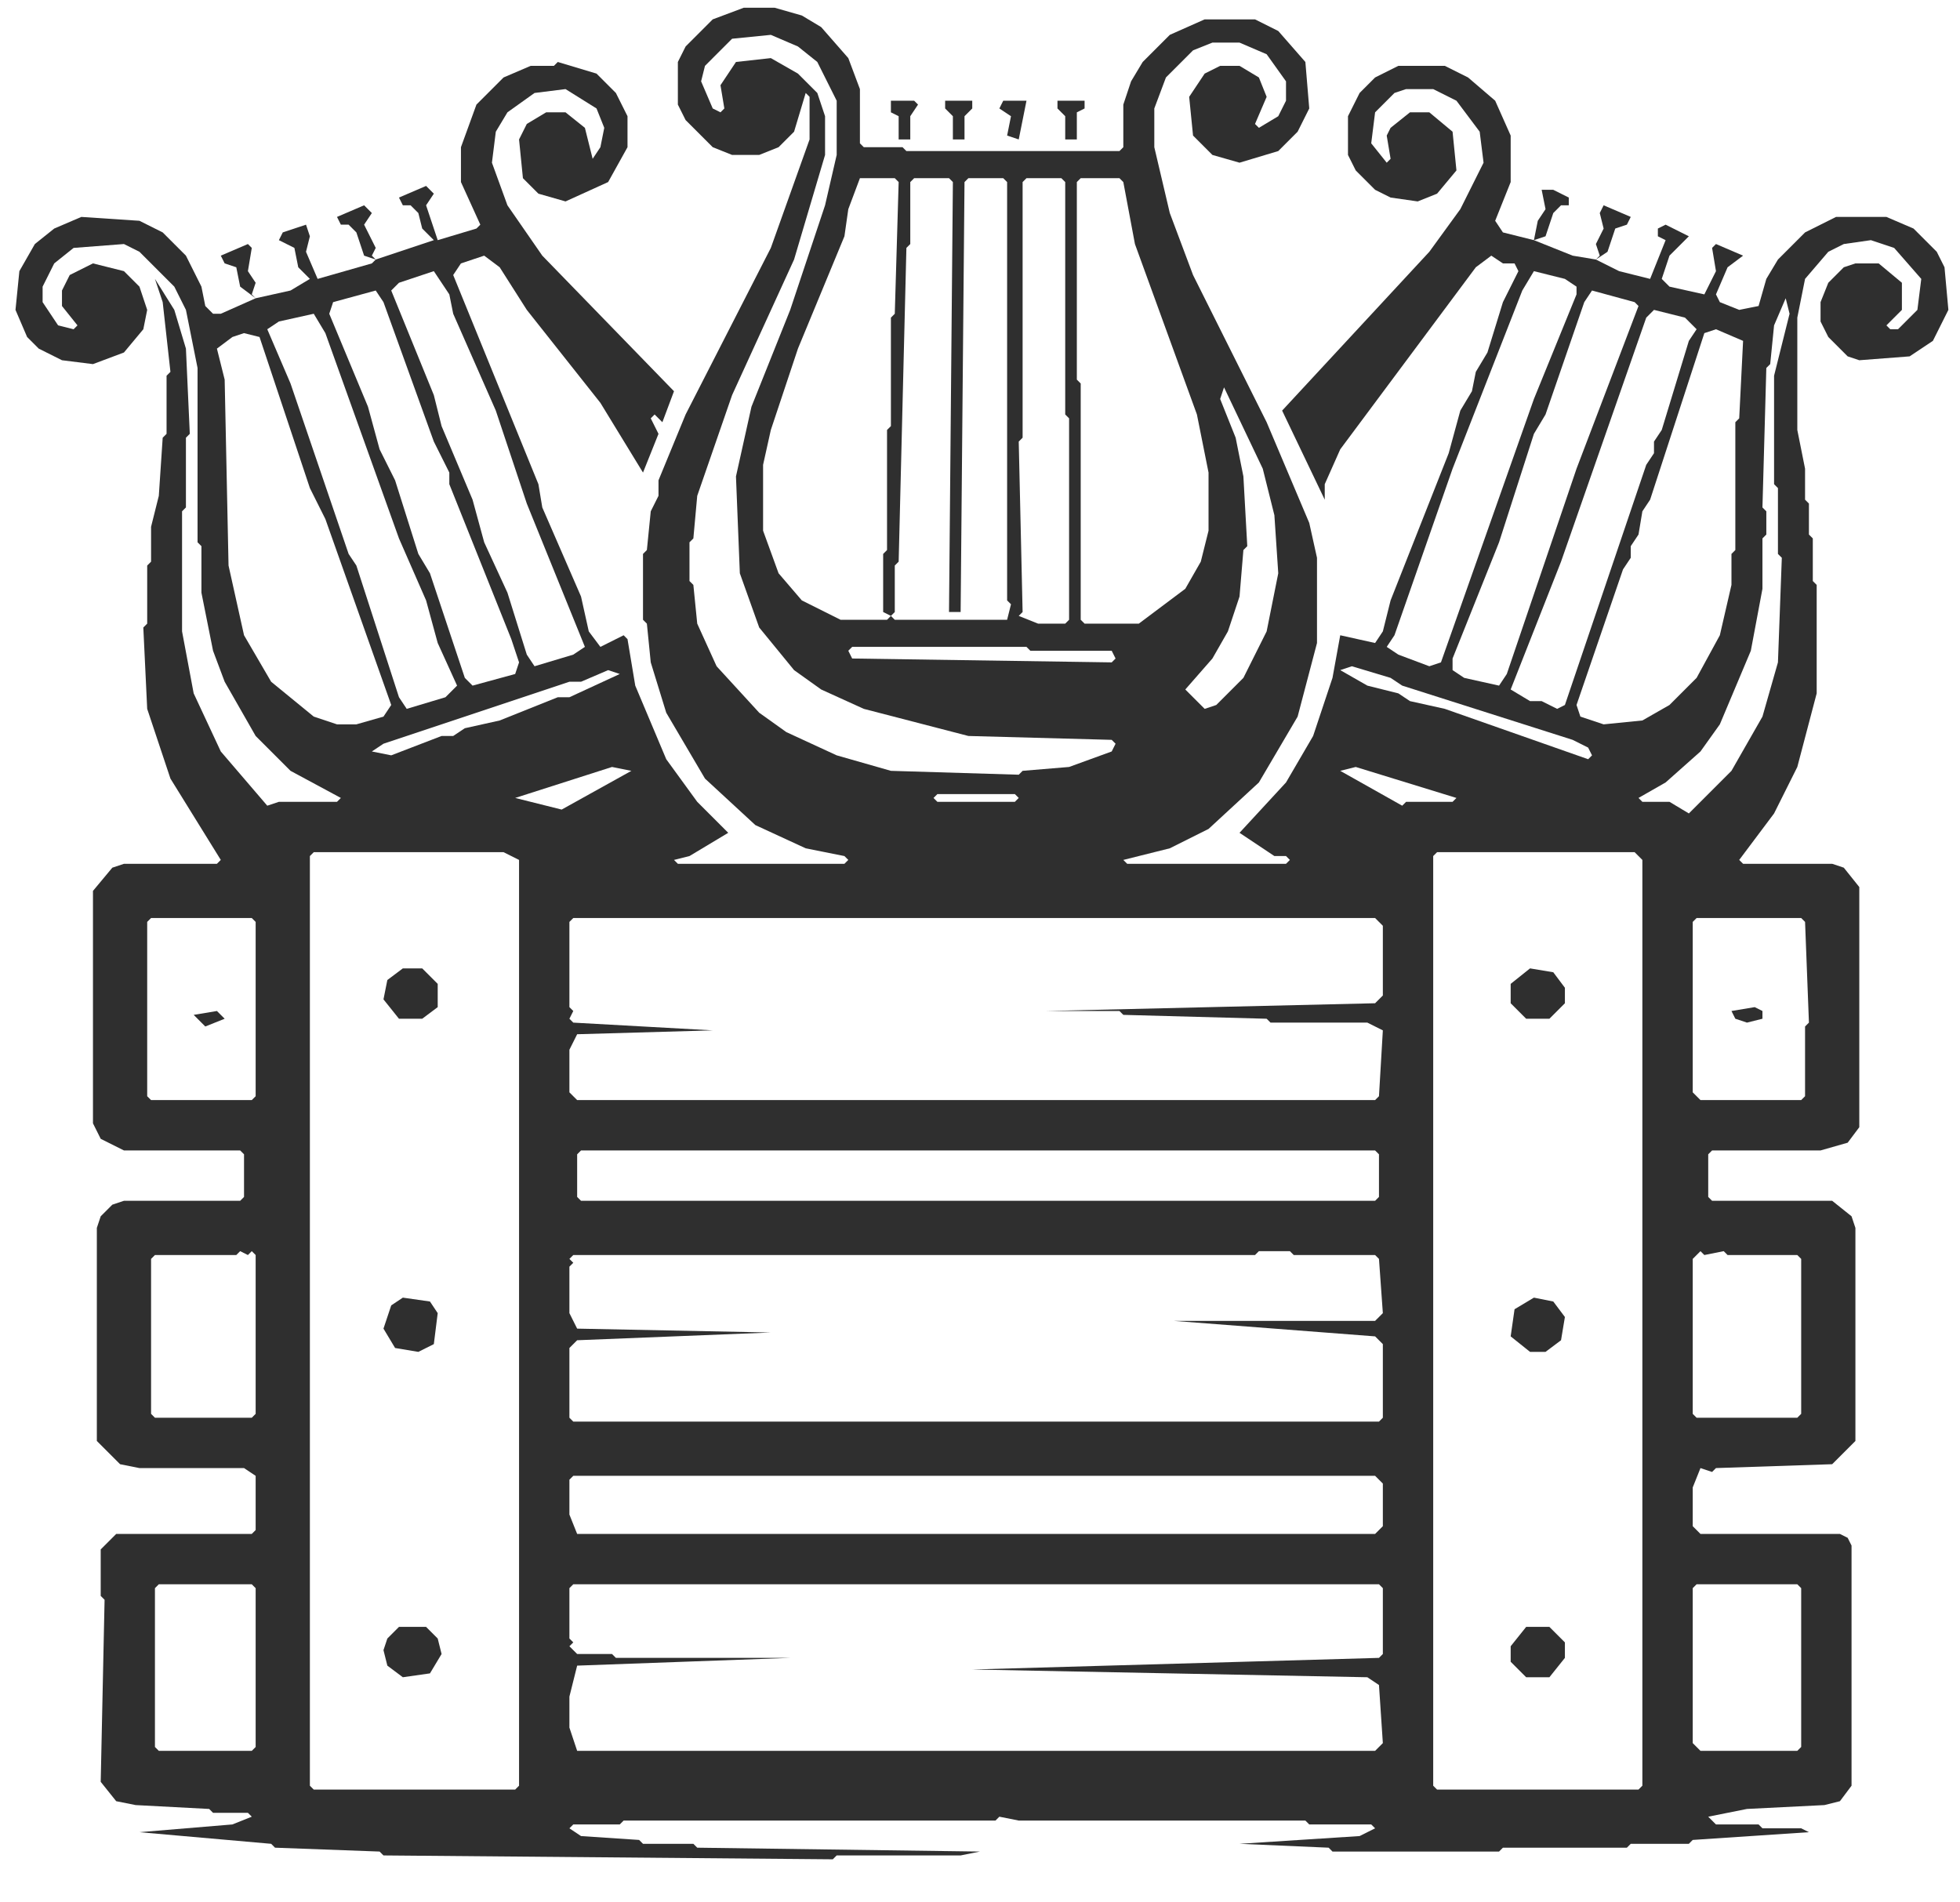
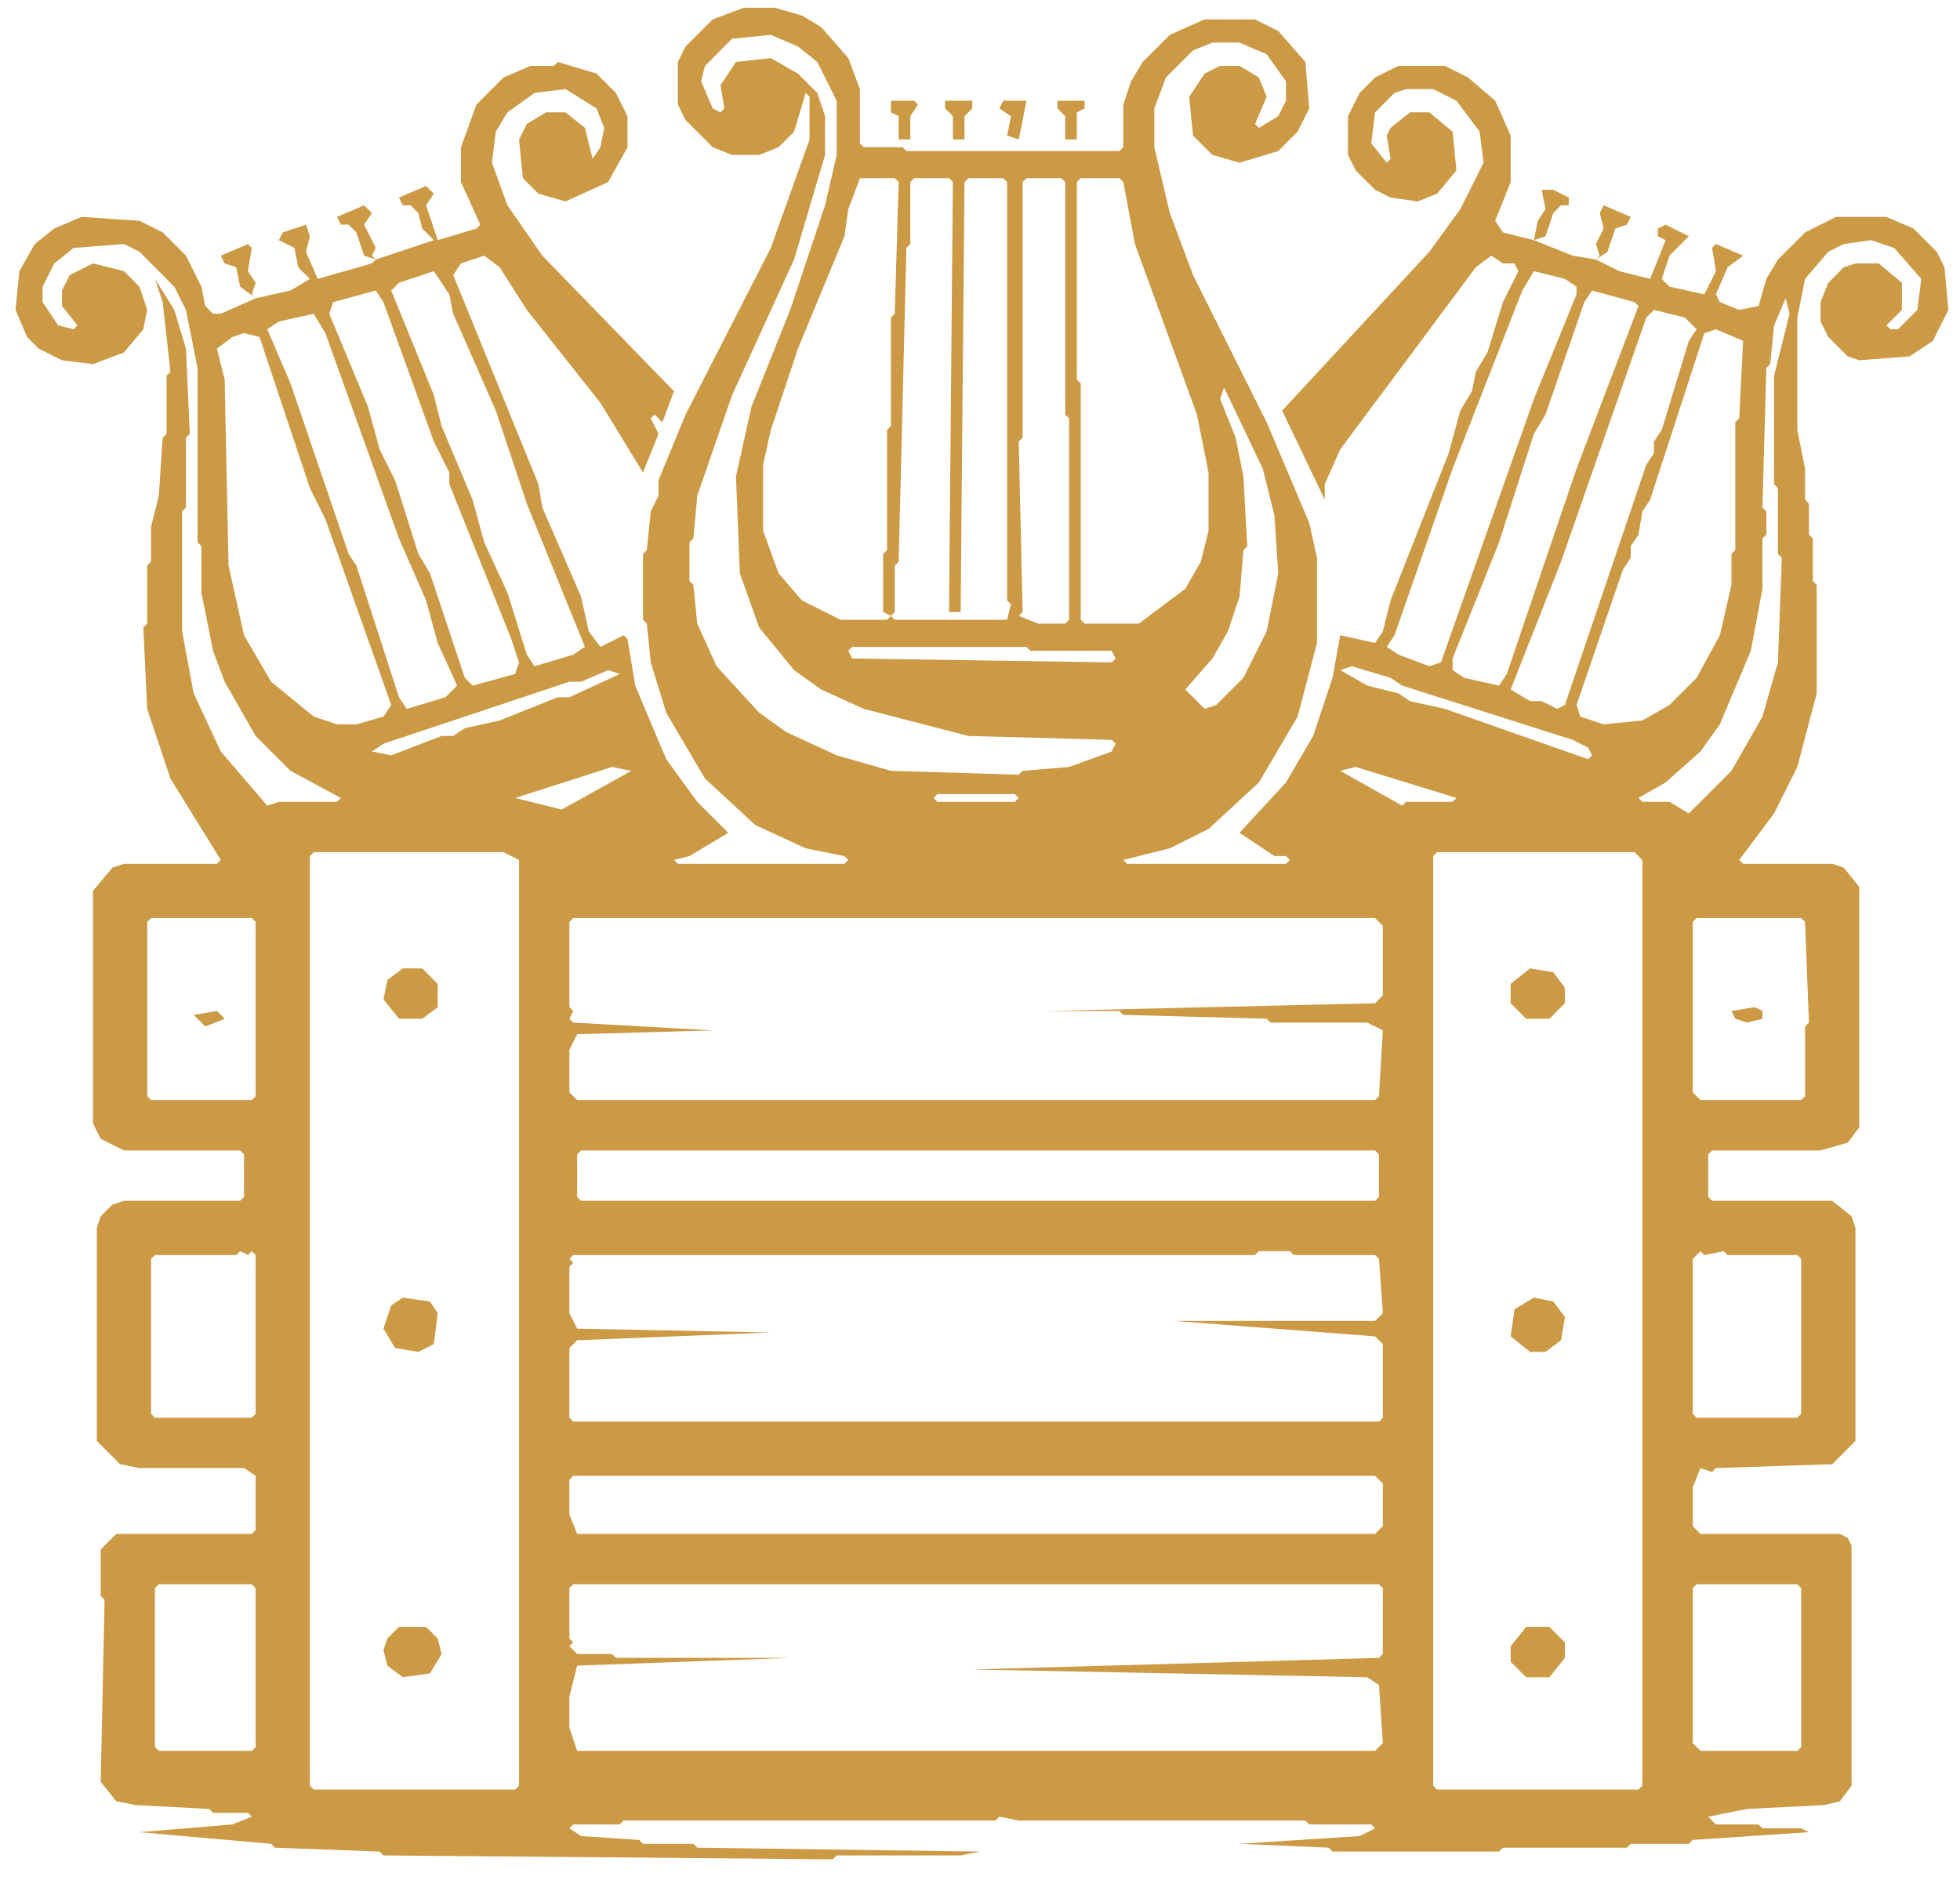
<svg xmlns="http://www.w3.org/2000/svg" viewBox="0 0 506 491" width="506" height="491">
-   <path d="M 9 63 L 5 70 L 4 80 L 7 87 L 10 90 L 16 93 L 24 94 L 32 91 L 37 85 L 38 80 L 36 74 L 32 70 L 24 68 L 18 71 L 16 75 L 16 79 L 20 84 L 19 85 L 15 84 L 11 78 L 11 74 L 14 68 L 19 64 L 32 63 L 36 65 L 45 74 L 48 80 L 51 95 L 51 140 L 52 141 L 52 153 L 55 168 L 58 176 L 66 190 L 75 199 L 88 206 L 87 207 L 72 207 L 69 208 L 57 194 L 50 179 L 47 163 L 47 132 L 48 131 L 48 113 L 49 112 L 48 90 L 45 80 L 40 72 L 42 78 L 44 96 L 43 97 L 43 112 L 42 113 L 41 128 L 39 136 L 39 145 L 38 146 L 38 161 L 37 162 L 38 183 L 44 201 L 57 222 L 56 223 L 32 223 L 29 224 L 24 230 L 24 290 L 26 294 L 32 297 L 62 297 L 63 298 L 63 309 L 62 310 L 32 310 L 29 311 L 26 314 L 25 317 L 25 372 L 31 378 L 36 379 L 63 379 L 66 381 L 66 395 L 65 396 L 30 396 L 26 400 L 26 412 L 27 413 L 26 460 L 30 465 L 35 466 L 54 467 L 55 468 L 64 468 L 65 469 L 60 471 L 36 473 L 70 476 L 71 477 L 98 478 L 99 479 L 215 480 L 216 479 L 248 479 L 253 478 L 180 477 L 179 476 L 166 476 L 165 475 L 150 474 L 147 472 L 148 471 L 160 471 L 161 470 L 257 470 L 258 469 L 263 470 L 337 470 L 338 471 L 354 471 L 355 472 L 351 474 L 320 476 L 343 477 L 344 478 L 387 478 L 388 477 L 420 477 L 421 476 L 436 476 L 437 475 L 467 473 L 465 472 L 455 472 L 454 471 L 443 471 L 441 469 L 451 467 L 471 466 L 475 465 L 478 461 L 478 399 L 477 397 L 475 396 L 439 396 L 437 394 L 437 384 L 439 379 L 442 380 L 443 379 L 473 378 L 479 372 L 479 317 L 478 314 L 473 310 L 442 310 L 441 309 L 441 298 L 442 297 L 470 297 L 477 295 L 480 291 L 480 229 L 476 224 L 473 223 L 450 223 L 449 222 L 458 210 L 464 198 L 469 179 L 469 151 L 468 150 L 468 139 L 467 138 L 467 130 L 466 129 L 466 121 L 464 111 L 464 82 L 466 72 L 472 65 L 476 63 L 483 62 L 489 64 L 496 72 L 495 80 L 490 85 L 488 85 L 487 84 L 491 80 L 491 73 L 485 68 L 479 68 L 476 69 L 472 73 L 470 78 L 470 83 L 472 87 L 477 92 L 480 93 L 493 92 L 499 88 L 503 80 L 502 69 L 500 65 L 494 59 L 487 56 L 474 56 L 466 60 L 459 67 L 456 72 L 454 79 L 449 80 L 444 78 L 443 76 L 446 69 L 450 66 L 443 63 L 442 64 L 443 70 L 440 76 L 431 74 L 429 72 L 431 66 L 436 61 L 430 58 L 428 59 L 428 61 L 430 62 L 426 72 L 418 70 L 412 67 L 415 65 L 417 59 L 420 58 L 421 56 L 414 53 L 413 55 L 414 59 L 412 63 L 413 66 L 412 67 L 406 66 L 396 62 L 399 61 L 401 55 L 403 53 L 405 53 L 405 51 L 401 49 L 398 49 L 399 54 L 397 57 L 396 62 L 388 60 L 386 57 L 390 47 L 390 35 L 386 26 L 379 20 L 373 17 L 361 17 L 355 20 L 351 24 L 348 30 L 348 40 L 350 44 L 355 49 L 359 51 L 366 52 L 371 50 L 376 44 L 375 34 L 369 29 L 364 29 L 359 33 L 358 35 L 359 41 L 358 42 L 354 37 L 355 29 L 360 24 L 363 23 L 370 23 L 376 26 L 382 34 L 383 42 L 377 54 L 369 65 L 331 106 L 342 129 L 342 125 L 346 116 L 381 69 L 385 66 L 388 68 L 391 68 L 392 70 L 388 78 L 384 91 L 381 96 L 380 101 L 377 106 L 374 117 L 359 155 L 357 163 L 355 166 L 346 164 L 344 175 L 339 190 L 332 202 L 320 215 L 329 221 L 332 221 L 333 222 L 332 223 L 291 223 L 290 222 L 302 219 L 312 214 L 325 202 L 335 185 L 340 166 L 340 144 L 338 135 L 327 109 L 308 71 L 302 55 L 298 38 L 298 28 L 301 20 L 308 13 L 313 11 L 320 11 L 327 14 L 332 21 L 332 26 L 330 30 L 325 33 L 324 32 L 327 25 L 325 20 L 320 17 L 315 17 L 311 19 L 307 25 L 308 35 L 313 40 L 320 42 L 330 39 L 335 34 L 338 28 L 337 16 L 330 8 L 324 5 L 311 5 L 302 9 L 295 16 L 292 21 L 290 27 L 290 38 L 289 39 L 234 39 L 233 38 L 223 38 L 222 37 L 222 23 L 219 15 L 212 7 L 207 4 L 200 2 L 192 2 L 184 5 L 177 12 L 175 16 L 175 27 L 177 31 L 184 38 L 189 40 L 196 40 L 201 38 L 205 34 L 208 24 L 209 25 L 209 36 L 199 64 L 177 107 L 170 124 L 170 128 L 168 132 L 167 142 L 166 143 L 166 160 L 167 161 L 168 171 L 172 184 L 182 201 L 195 213 L 208 219 L 218 221 L 219 222 L 218 223 L 175 223 L 174 222 L 178 221 L 188 215 L 180 207 L 172 196 L 164 177 L 162 165 L 161 164 L 155 167 L 152 163 L 150 154 L 140 131 L 139 125 L 117 71 L 119 68 L 125 66 L 129 69 L 136 80 L 155 104 L 166 122 L 170 112 L 168 108 L 169 107 L 171 109 L 174 101 L 140 66 L 131 53 L 127 42 L 128 34 L 131 29 L 138 24 L 146 23 L 154 28 L 156 33 L 155 38 L 153 41 L 151 33 L 146 29 L 141 29 L 136 32 L 134 36 L 135 46 L 139 50 L 146 52 L 157 47 L 162 38 L 162 30 L 159 24 L 154 19 L 144 16 L 143 17 L 137 17 L 130 20 L 123 27 L 119 38 L 119 47 L 124 58 L 123 59 L 113 62 L 110 53 L 112 50 L 110 48 L 103 51 L 104 53 L 106 53 L 108 55 L 109 59 L 112 62 L 97 67 L 96 66 L 97 64 L 94 58 L 96 55 L 94 53 L 87 56 L 88 58 L 90 58 L 92 60 L 94 66 L 97 67 L 96 68 L 82 72 L 79 65 L 80 61 L 79 58 L 73 60 L 72 62 L 76 64 L 77 69 L 80 72 L 75 75 L 66 77 L 65 76 L 66 73 L 64 70 L 65 64 L 64 63 L 57 66 L 58 68 L 61 69 L 62 74 L 66 77 L 57 81 L 55 81 L 53 79 L 52 74 L 48 66 L 42 60 L 36 57 L 21 56 L 14 59 Z M 396 335 L 391 338 L 390 345 L 395 349 L 399 349 L 403 346 L 404 340 L 401 336 Z M 104 335 L 101 337 L 99 343 L 102 348 L 108 349 L 112 347 L 113 339 L 111 336 Z M 103 420 L 100 423 L 99 426 L 100 430 L 104 433 L 111 432 L 114 427 L 113 423 L 110 420 Z M 104 250 L 100 253 L 99 258 L 103 263 L 109 263 L 113 260 L 113 254 L 109 250 Z M 394 420 L 390 425 L 390 429 L 394 433 L 400 433 L 404 428 L 404 424 L 400 420 Z M 395 250 L 390 254 L 390 259 L 394 263 L 400 263 L 404 259 L 404 255 L 401 251 Z M 244 26 L 244 28 L 246 30 L 246 36 L 249 36 L 249 30 L 251 28 L 251 26 Z M 230 26 L 230 29 L 232 30 L 232 36 L 235 36 L 235 30 L 237 27 L 236 26 Z M 273 26 L 273 28 L 275 30 L 275 36 L 278 36 L 278 29 L 280 28 L 280 26 Z M 259 26 L 258 28 L 261 30 L 260 35 L 263 36 L 265 26 Z M 50 262 L 53 265 L 58 263 L 56 261 Z M 447 261 L 448 263 L 451 264 L 455 263 L 455 261 L 453 260 Z M 371 220 L 422 220 L 424 222 L 424 461 L 423 462 L 371 462 L 370 461 L 370 221 Z M 81 220 L 130 220 L 134 222 L 134 461 L 133 462 L 81 462 L 80 461 L 80 221 Z M 147 238 L 148 237 L 355 237 L 357 239 L 357 257 L 355 259 L 270 261 L 289 261 L 290 262 L 327 263 L 328 264 L 353 264 L 357 266 L 356 283 L 355 284 L 149 284 L 147 282 L 147 271 L 149 267 L 184 266 L 148 264 L 147 263 L 148 261 L 147 260 Z M 356 325 L 357 339 L 355 341 L 303 341 L 355 345 L 357 347 L 357 366 L 356 367 L 148 367 L 147 366 L 147 348 L 149 346 L 199 344 L 149 343 L 147 339 L 147 327 L 148 326 L 147 325 L 148 324 L 324 324 L 325 323 L 333 323 L 334 324 L 355 324 Z M 147 410 L 148 409 L 356 409 L 357 410 L 357 427 L 356 428 L 251 431 L 353 433 L 356 435 L 357 450 L 355 452 L 149 452 L 147 446 L 147 438 L 149 430 L 204 428 L 159 428 L 158 427 L 149 427 L 147 425 L 148 424 L 147 423 Z M 147 382 L 148 381 L 355 381 L 357 383 L 357 394 L 355 396 L 149 396 L 147 391 Z M 279 46 L 289 46 L 290 47 L 293 63 L 309 107 L 312 122 L 312 137 L 310 145 L 306 152 L 294 161 L 280 161 L 279 160 L 279 99 L 278 98 L 278 47 Z M 236 46 L 245 46 L 246 47 L 245 158 L 248 158 L 249 47 L 250 46 L 259 46 L 260 47 L 260 155 L 261 156 L 260 160 L 231 160 L 230 159 L 231 158 L 231 146 L 232 145 L 234 64 L 235 63 L 235 47 Z M 149 298 L 150 297 L 355 297 L 356 298 L 356 309 L 355 310 L 150 310 L 149 309 Z M 222 46 L 231 46 L 232 47 L 231 81 L 230 82 L 230 110 L 229 111 L 229 142 L 228 143 L 228 158 L 230 159 L 229 160 L 217 160 L 207 155 L 201 148 L 197 137 L 197 120 L 199 111 L 206 90 L 218 61 L 219 54 Z M 189 10 L 199 9 L 206 12 L 211 16 L 216 26 L 216 40 L 213 53 L 204 80 L 194 105 L 190 123 L 191 148 L 196 162 L 205 173 L 212 178 L 223 183 L 250 190 L 287 191 L 288 192 L 287 194 L 276 198 L 264 199 L 263 200 L 230 199 L 216 195 L 203 189 L 196 184 L 185 172 L 180 161 L 179 151 L 178 150 L 178 140 L 179 139 L 180 128 L 189 102 L 205 67 L 213 40 L 213 30 L 211 24 L 206 19 L 199 15 L 190 16 L 186 22 L 187 28 L 186 29 L 184 28 L 181 21 L 182 17 Z M 60 87 L 63 86 L 67 87 L 80 126 L 84 134 L 101 182 L 99 185 L 92 187 L 87 187 L 81 185 L 70 176 L 63 164 L 59 146 L 58 98 L 56 90 Z M 443 85 L 450 88 L 449 108 L 448 109 L 448 142 L 447 143 L 447 151 L 444 164 L 438 175 L 431 182 L 424 186 L 414 187 L 408 185 L 407 182 L 419 147 L 421 144 L 421 141 L 423 138 L 424 132 L 426 129 L 440 86 Z M 86 78 L 97 75 L 99 78 L 112 114 L 116 122 L 116 125 L 132 165 L 134 171 L 133 174 L 122 177 L 120 175 L 111 148 L 108 143 L 102 124 L 98 116 L 95 105 L 85 81 Z M 103 73 L 112 70 L 116 76 L 117 81 L 128 106 L 136 130 L 151 167 L 148 169 L 138 172 L 136 169 L 131 153 L 125 140 L 122 129 L 114 110 L 112 102 L 101 75 Z M 72 83 L 81 81 L 84 86 L 103 139 L 110 155 L 113 166 L 118 177 L 115 180 L 105 183 L 103 180 L 92 146 L 90 143 L 75 99 L 69 85 Z M 422 78 L 423 79 L 407 121 L 389 174 L 387 177 L 378 175 L 375 173 L 375 170 L 387 140 L 396 112 L 399 107 L 409 78 L 411 75 Z M 404 72 L 407 74 L 407 76 L 396 103 L 372 171 L 369 172 L 361 169 L 358 167 L 360 164 L 375 121 L 393 75 L 396 70 Z M 435 82 L 438 85 L 436 88 L 429 111 L 427 114 L 427 117 L 425 120 L 404 182 L 402 183 L 398 181 L 395 181 L 390 178 L 403 145 L 425 82 L 427 80 Z M 438 237 L 465 237 L 466 238 L 467 264 L 466 265 L 466 283 L 465 284 L 439 284 L 437 282 L 437 238 Z M 265 46 L 274 46 L 275 47 L 275 107 L 276 108 L 276 160 L 275 161 L 268 161 L 263 159 L 264 158 L 263 114 L 264 113 L 264 47 Z M 39 237 L 65 237 L 66 238 L 66 283 L 65 284 L 39 284 L 38 283 L 38 238 Z M 438 409 L 464 409 L 465 410 L 465 451 L 464 452 L 439 452 L 437 450 L 437 410 Z M 439 323 L 440 324 L 445 323 L 446 324 L 464 324 L 465 325 L 465 365 L 464 366 L 438 366 L 437 365 L 437 325 Z M 65 323 L 66 324 L 66 365 L 65 366 L 40 366 L 39 365 L 39 325 L 40 324 L 61 324 L 62 323 L 64 324 Z M 41 409 L 65 409 L 66 410 L 66 451 L 65 452 L 41 452 L 40 451 L 40 410 Z M 461 77 L 462 81 L 458 97 L 458 125 L 459 126 L 459 143 L 460 144 L 459 171 L 455 185 L 447 199 L 436 210 L 431 207 L 424 207 L 423 206 L 430 202 L 439 194 L 444 187 L 452 168 L 455 152 L 455 139 L 456 138 L 456 132 L 455 131 L 456 95 L 457 94 L 458 84 Z M 316 100 L 326 121 L 329 133 L 330 148 L 327 163 L 321 175 L 314 182 L 311 183 L 306 178 L 313 170 L 317 163 L 320 154 L 321 142 L 322 141 L 321 123 L 319 113 L 315 103 Z M 219 168 L 220 167 L 265 167 L 266 168 L 287 168 L 288 170 L 287 171 L 220 170 Z M 346 173 L 349 172 L 359 175 L 362 177 L 406 191 L 410 193 L 411 195 L 410 196 L 373 183 L 364 181 L 361 179 L 353 177 Z M 160 174 L 147 180 L 144 180 L 129 186 L 120 188 L 117 190 L 114 190 L 101 195 L 96 194 L 99 192 L 147 176 L 150 176 L 157 173 Z M 163 199 L 145 209 L 133 206 L 158 198 Z M 346 199 L 350 198 L 376 206 L 375 207 L 363 207 L 362 208 Z M 241 206 L 242 205 L 262 205 L 263 206 L 262 207 L 242 207 Z" fill="#2f2f2f" fill-rule="evenodd" />
+   <path d="M 9 63 L 5 70 L 4 80 L 7 87 L 10 90 L 16 93 L 24 94 L 32 91 L 37 85 L 38 80 L 36 74 L 32 70 L 24 68 L 18 71 L 16 75 L 16 79 L 20 84 L 19 85 L 15 84 L 11 78 L 11 74 L 14 68 L 19 64 L 32 63 L 36 65 L 45 74 L 48 80 L 51 95 L 51 140 L 52 141 L 52 153 L 55 168 L 58 176 L 66 190 L 75 199 L 88 206 L 87 207 L 72 207 L 69 208 L 57 194 L 50 179 L 47 163 L 47 132 L 48 131 L 48 113 L 49 112 L 48 90 L 45 80 L 40 72 L 42 78 L 44 96 L 43 97 L 43 112 L 42 113 L 41 128 L 39 136 L 39 145 L 38 146 L 38 161 L 37 162 L 38 183 L 44 201 L 57 222 L 56 223 L 32 223 L 29 224 L 24 230 L 24 290 L 26 294 L 32 297 L 62 297 L 63 298 L 63 309 L 62 310 L 32 310 L 29 311 L 26 314 L 25 317 L 25 372 L 31 378 L 36 379 L 63 379 L 66 381 L 66 395 L 65 396 L 30 396 L 26 400 L 26 412 L 27 413 L 26 460 L 30 465 L 35 466 L 54 467 L 55 468 L 64 468 L 65 469 L 60 471 L 36 473 L 70 476 L 71 477 L 98 478 L 99 479 L 215 480 L 216 479 L 248 479 L 253 478 L 180 477 L 179 476 L 166 476 L 165 475 L 150 474 L 147 472 L 148 471 L 160 471 L 161 470 L 257 470 L 258 469 L 263 470 L 337 470 L 338 471 L 354 471 L 355 472 L 351 474 L 320 476 L 343 477 L 344 478 L 387 478 L 388 477 L 420 477 L 421 476 L 436 476 L 437 475 L 467 473 L 465 472 L 455 472 L 454 471 L 443 471 L 441 469 L 451 467 L 471 466 L 475 465 L 478 461 L 478 399 L 477 397 L 475 396 L 439 396 L 437 394 L 437 384 L 439 379 L 442 380 L 443 379 L 473 378 L 479 372 L 479 317 L 478 314 L 473 310 L 442 310 L 441 309 L 441 298 L 442 297 L 470 297 L 477 295 L 480 291 L 480 229 L 476 224 L 473 223 L 450 223 L 449 222 L 458 210 L 464 198 L 469 179 L 469 151 L 468 150 L 468 139 L 467 138 L 467 130 L 466 129 L 466 121 L 464 111 L 464 82 L 466 72 L 472 65 L 476 63 L 483 62 L 489 64 L 496 72 L 495 80 L 490 85 L 488 85 L 487 84 L 491 80 L 491 73 L 485 68 L 479 68 L 476 69 L 472 73 L 470 78 L 470 83 L 472 87 L 477 92 L 480 93 L 493 92 L 499 88 L 503 80 L 502 69 L 500 65 L 494 59 L 487 56 L 474 56 L 466 60 L 459 67 L 456 72 L 454 79 L 449 80 L 444 78 L 443 76 L 446 69 L 450 66 L 443 63 L 442 64 L 443 70 L 440 76 L 431 74 L 429 72 L 431 66 L 436 61 L 430 58 L 428 59 L 428 61 L 430 62 L 426 72 L 418 70 L 412 67 L 415 65 L 417 59 L 420 58 L 421 56 L 414 53 L 413 55 L 414 59 L 412 63 L 413 66 L 412 67 L 406 66 L 396 62 L 399 61 L 401 55 L 403 53 L 405 53 L 405 51 L 401 49 L 398 49 L 399 54 L 397 57 L 396 62 L 388 60 L 386 57 L 390 47 L 390 35 L 386 26 L 379 20 L 373 17 L 361 17 L 355 20 L 351 24 L 348 30 L 348 40 L 350 44 L 355 49 L 359 51 L 366 52 L 371 50 L 376 44 L 375 34 L 369 29 L 364 29 L 359 33 L 358 35 L 359 41 L 358 42 L 354 37 L 355 29 L 360 24 L 363 23 L 370 23 L 376 26 L 382 34 L 383 42 L 377 54 L 369 65 L 331 106 L 342 129 L 342 125 L 346 116 L 381 69 L 385 66 L 388 68 L 391 68 L 392 70 L 388 78 L 384 91 L 381 96 L 380 101 L 377 106 L 374 117 L 359 155 L 357 163 L 355 166 L 346 164 L 344 175 L 339 190 L 332 202 L 320 215 L 329 221 L 332 221 L 333 222 L 332 223 L 291 223 L 290 222 L 302 219 L 312 214 L 325 202 L 335 185 L 340 166 L 340 144 L 338 135 L 327 109 L 308 71 L 302 55 L 298 38 L 298 28 L 301 20 L 308 13 L 313 11 L 320 11 L 327 14 L 332 21 L 332 26 L 330 30 L 325 33 L 324 32 L 327 25 L 325 20 L 320 17 L 315 17 L 311 19 L 307 25 L 308 35 L 313 40 L 320 42 L 330 39 L 335 34 L 338 28 L 337 16 L 330 8 L 324 5 L 311 5 L 302 9 L 295 16 L 292 21 L 290 27 L 290 38 L 289 39 L 234 39 L 233 38 L 223 38 L 222 37 L 222 23 L 219 15 L 212 7 L 207 4 L 200 2 L 192 2 L 184 5 L 177 12 L 175 16 L 175 27 L 177 31 L 184 38 L 189 40 L 196 40 L 201 38 L 205 34 L 208 24 L 209 25 L 209 36 L 199 64 L 177 107 L 170 124 L 170 128 L 168 132 L 167 142 L 166 143 L 166 160 L 167 161 L 168 171 L 172 184 L 182 201 L 195 213 L 208 219 L 218 221 L 219 222 L 218 223 L 175 223 L 174 222 L 178 221 L 188 215 L 180 207 L 172 196 L 164 177 L 162 165 L 161 164 L 155 167 L 152 163 L 150 154 L 140 131 L 139 125 L 117 71 L 119 68 L 125 66 L 129 69 L 136 80 L 155 104 L 166 122 L 170 112 L 168 108 L 169 107 L 171 109 L 174 101 L 140 66 L 131 53 L 127 42 L 128 34 L 131 29 L 138 24 L 146 23 L 154 28 L 156 33 L 155 38 L 153 41 L 151 33 L 146 29 L 141 29 L 136 32 L 134 36 L 135 46 L 139 50 L 146 52 L 157 47 L 162 38 L 162 30 L 159 24 L 154 19 L 144 16 L 143 17 L 137 17 L 130 20 L 123 27 L 119 38 L 119 47 L 124 58 L 123 59 L 113 62 L 110 53 L 112 50 L 110 48 L 103 51 L 104 53 L 106 53 L 108 55 L 109 59 L 112 62 L 97 67 L 96 66 L 97 64 L 94 58 L 96 55 L 94 53 L 87 56 L 88 58 L 90 58 L 92 60 L 94 66 L 97 67 L 96 68 L 82 72 L 79 65 L 80 61 L 79 58 L 73 60 L 72 62 L 76 64 L 77 69 L 80 72 L 75 75 L 66 77 L 65 76 L 66 73 L 64 70 L 65 64 L 64 63 L 57 66 L 58 68 L 61 69 L 62 74 L 66 77 L 57 81 L 55 81 L 53 79 L 52 74 L 48 66 L 42 60 L 36 57 L 21 56 L 14 59 Z M 396 335 L 391 338 L 390 345 L 395 349 L 399 349 L 403 346 L 404 340 L 401 336 Z M 104 335 L 101 337 L 99 343 L 102 348 L 108 349 L 112 347 L 113 339 L 111 336 Z M 103 420 L 100 423 L 99 426 L 100 430 L 104 433 L 111 432 L 114 427 L 113 423 L 110 420 Z M 104 250 L 100 253 L 99 258 L 103 263 L 109 263 L 113 260 L 113 254 L 109 250 Z M 394 420 L 390 425 L 390 429 L 394 433 L 400 433 L 404 428 L 404 424 L 400 420 Z M 395 250 L 390 254 L 390 259 L 394 263 L 400 263 L 404 259 L 404 255 L 401 251 Z M 244 26 L 244 28 L 246 30 L 246 36 L 249 36 L 249 30 L 251 28 L 251 26 Z M 230 26 L 230 29 L 232 30 L 232 36 L 235 36 L 235 30 L 237 27 L 236 26 Z M 273 26 L 273 28 L 275 30 L 275 36 L 278 36 L 278 29 L 280 28 L 280 26 Z M 259 26 L 258 28 L 261 30 L 260 35 L 263 36 L 265 26 Z M 50 262 L 53 265 L 58 263 L 56 261 Z M 447 261 L 448 263 L 451 264 L 455 263 L 455 261 L 453 260 Z M 371 220 L 422 220 L 424 222 L 424 461 L 423 462 L 371 462 L 370 461 L 370 221 Z M 81 220 L 130 220 L 134 222 L 134 461 L 133 462 L 81 462 L 80 461 L 80 221 Z M 147 238 L 148 237 L 355 237 L 357 239 L 357 257 L 355 259 L 270 261 L 289 261 L 290 262 L 327 263 L 328 264 L 353 264 L 357 266 L 356 283 L 355 284 L 149 284 L 147 282 L 147 271 L 149 267 L 184 266 L 148 264 L 147 263 L 148 261 L 147 260 Z M 356 325 L 357 339 L 355 341 L 303 341 L 355 345 L 357 347 L 357 366 L 356 367 L 148 367 L 147 366 L 147 348 L 149 346 L 199 344 L 149 343 L 147 339 L 147 327 L 148 326 L 147 325 L 148 324 L 324 324 L 325 323 L 333 323 L 334 324 L 355 324 Z M 147 410 L 148 409 L 356 409 L 357 410 L 357 427 L 356 428 L 251 431 L 353 433 L 356 435 L 357 450 L 355 452 L 149 452 L 147 446 L 147 438 L 149 430 L 204 428 L 159 428 L 158 427 L 149 427 L 147 425 L 148 424 L 147 423 Z M 147 382 L 148 381 L 355 381 L 357 383 L 357 394 L 355 396 L 149 396 L 147 391 Z M 279 46 L 289 46 L 290 47 L 293 63 L 309 107 L 312 122 L 312 137 L 310 145 L 306 152 L 294 161 L 280 161 L 279 160 L 279 99 L 278 98 L 278 47 Z M 236 46 L 245 46 L 246 47 L 245 158 L 248 158 L 249 47 L 250 46 L 259 46 L 260 47 L 260 155 L 261 156 L 260 160 L 231 160 L 230 159 L 231 158 L 231 146 L 232 145 L 234 64 L 235 63 L 235 47 Z M 149 298 L 150 297 L 355 297 L 356 298 L 356 309 L 355 310 L 150 310 L 149 309 Z M 222 46 L 231 46 L 232 47 L 231 81 L 230 82 L 230 110 L 229 111 L 229 142 L 228 143 L 228 158 L 230 159 L 229 160 L 217 160 L 207 155 L 201 148 L 197 137 L 197 120 L 199 111 L 206 90 L 218 61 L 219 54 Z M 189 10 L 199 9 L 206 12 L 211 16 L 216 26 L 216 40 L 213 53 L 204 80 L 194 105 L 190 123 L 191 148 L 196 162 L 205 173 L 212 178 L 223 183 L 250 190 L 287 191 L 288 192 L 287 194 L 276 198 L 264 199 L 263 200 L 230 199 L 216 195 L 203 189 L 196 184 L 185 172 L 180 161 L 179 151 L 178 150 L 178 140 L 179 139 L 180 128 L 189 102 L 205 67 L 213 40 L 213 30 L 211 24 L 206 19 L 199 15 L 190 16 L 186 22 L 187 28 L 186 29 L 184 28 L 181 21 L 182 17 Z M 60 87 L 63 86 L 67 87 L 80 126 L 84 134 L 101 182 L 99 185 L 92 187 L 87 187 L 81 185 L 70 176 L 63 164 L 59 146 L 58 98 L 56 90 Z M 443 85 L 450 88 L 449 108 L 448 109 L 448 142 L 447 143 L 447 151 L 444 164 L 438 175 L 431 182 L 424 186 L 414 187 L 408 185 L 407 182 L 419 147 L 421 144 L 421 141 L 423 138 L 424 132 L 426 129 L 440 86 Z M 86 78 L 97 75 L 99 78 L 112 114 L 116 122 L 116 125 L 132 165 L 134 171 L 133 174 L 122 177 L 120 175 L 111 148 L 108 143 L 102 124 L 98 116 L 95 105 L 85 81 Z M 103 73 L 112 70 L 116 76 L 117 81 L 128 106 L 136 130 L 151 167 L 148 169 L 138 172 L 136 169 L 131 153 L 125 140 L 122 129 L 114 110 L 112 102 L 101 75 Z M 72 83 L 81 81 L 84 86 L 103 139 L 110 155 L 113 166 L 118 177 L 115 180 L 105 183 L 103 180 L 92 146 L 90 143 L 75 99 L 69 85 Z M 422 78 L 423 79 L 407 121 L 389 174 L 387 177 L 378 175 L 375 173 L 375 170 L 387 140 L 396 112 L 399 107 L 409 78 L 411 75 Z M 404 72 L 407 74 L 407 76 L 396 103 L 372 171 L 369 172 L 361 169 L 358 167 L 360 164 L 375 121 L 393 75 L 396 70 Z M 435 82 L 438 85 L 436 88 L 429 111 L 427 114 L 427 117 L 425 120 L 404 182 L 402 183 L 398 181 L 395 181 L 390 178 L 403 145 L 425 82 L 427 80 Z M 438 237 L 465 237 L 466 238 L 467 264 L 466 265 L 466 283 L 465 284 L 439 284 L 437 282 L 437 238 Z M 265 46 L 274 46 L 275 47 L 275 107 L 276 108 L 276 160 L 275 161 L 268 161 L 263 159 L 264 158 L 263 114 L 264 113 L 264 47 Z M 39 237 L 65 237 L 66 238 L 66 283 L 65 284 L 39 284 L 38 283 L 38 238 Z M 438 409 L 464 409 L 465 410 L 465 451 L 464 452 L 439 452 L 437 450 L 437 410 Z M 439 323 L 440 324 L 445 323 L 446 324 L 464 324 L 465 325 L 465 365 L 464 366 L 438 366 L 437 365 L 437 325 Z M 65 323 L 66 324 L 66 365 L 65 366 L 40 366 L 39 365 L 39 325 L 40 324 L 61 324 L 62 323 L 64 324 Z M 41 409 L 65 409 L 66 410 L 66 451 L 65 452 L 41 452 L 40 451 L 40 410 Z M 461 77 L 462 81 L 458 97 L 458 125 L 459 126 L 459 143 L 460 144 L 459 171 L 455 185 L 447 199 L 436 210 L 431 207 L 424 207 L 423 206 L 430 202 L 439 194 L 444 187 L 452 168 L 455 152 L 455 139 L 456 138 L 456 132 L 455 131 L 456 95 L 457 94 L 458 84 Z M 316 100 L 326 121 L 329 133 L 330 148 L 327 163 L 321 175 L 314 182 L 311 183 L 306 178 L 313 170 L 317 163 L 320 154 L 321 142 L 322 141 L 321 123 L 319 113 L 315 103 Z M 219 168 L 220 167 L 265 167 L 266 168 L 287 168 L 288 170 L 287 171 L 220 170 Z M 346 173 L 349 172 L 359 175 L 362 177 L 406 191 L 410 193 L 411 195 L 410 196 L 373 183 L 364 181 L 361 179 L 353 177 Z M 160 174 L 147 180 L 144 180 L 129 186 L 120 188 L 117 190 L 114 190 L 101 195 L 96 194 L 99 192 L 147 176 L 150 176 L 157 173 Z M 163 199 L 145 209 L 133 206 L 158 198 Z M 346 199 L 350 198 L 376 206 L 375 207 L 363 207 L 362 208 Z M 241 206 L 242 205 L 262 205 L 263 206 L 262 207 L 242 207 Z" fill="#cc9944" fill-rule="evenodd" />
</svg>
